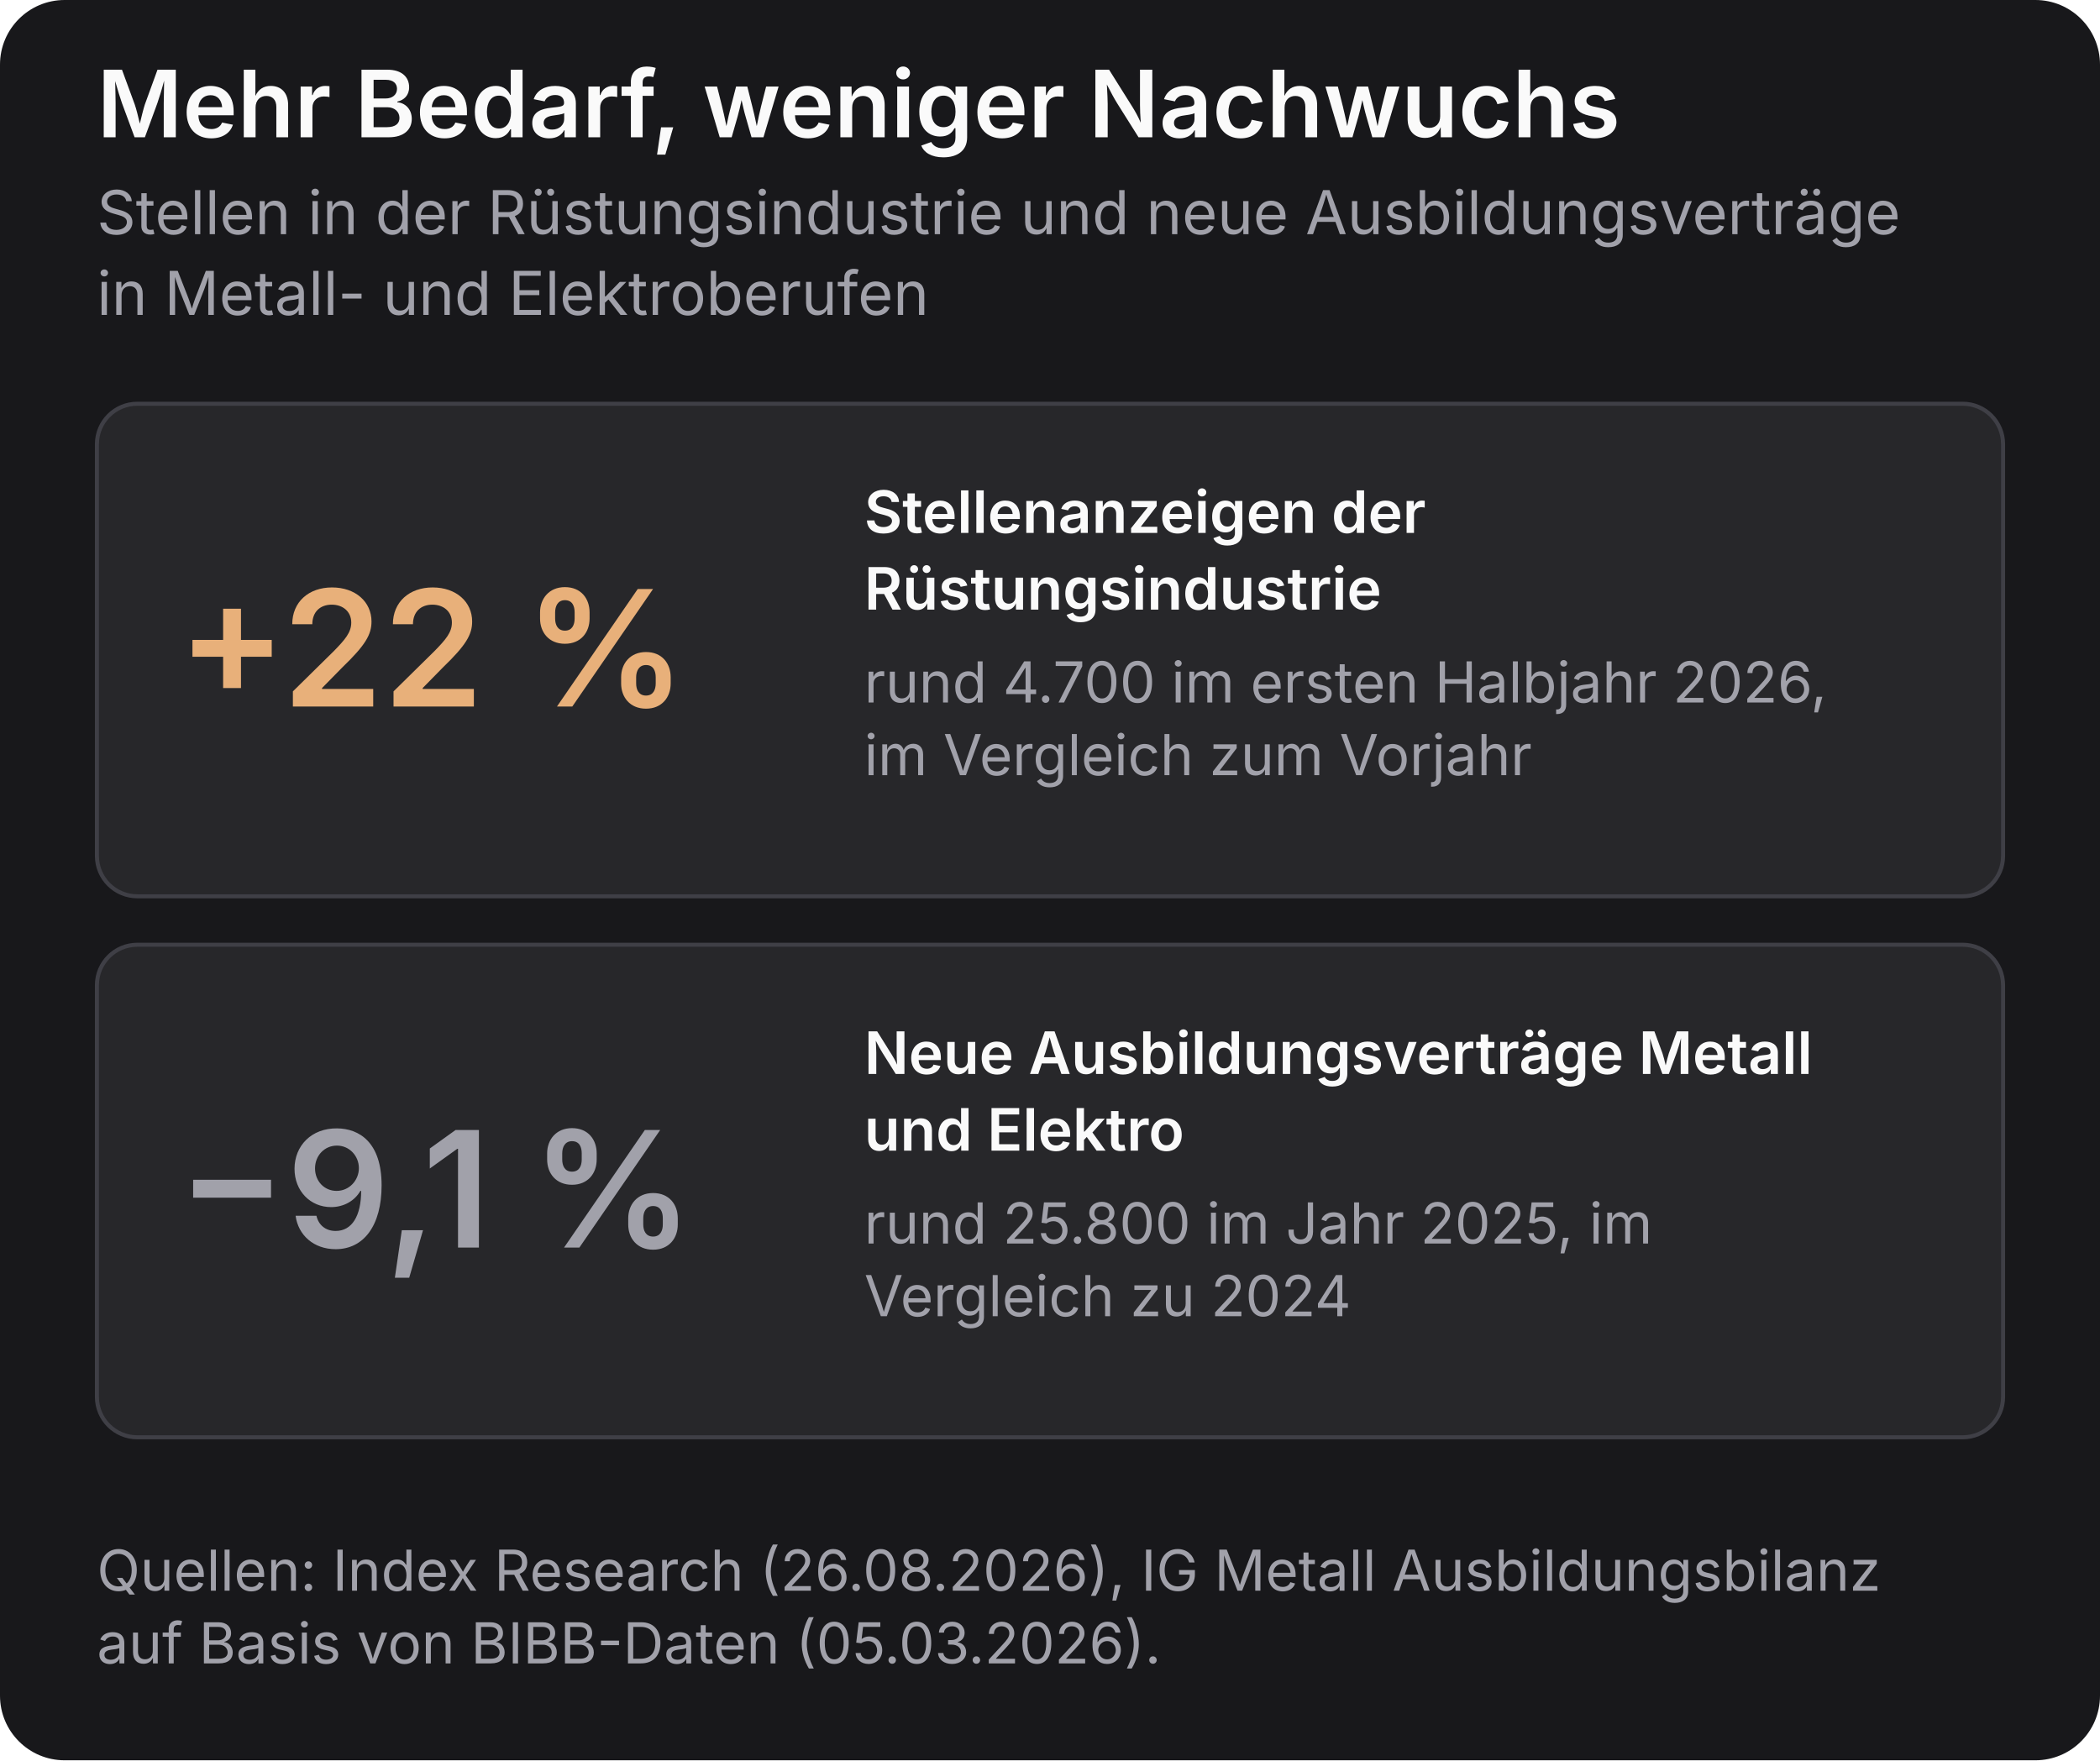
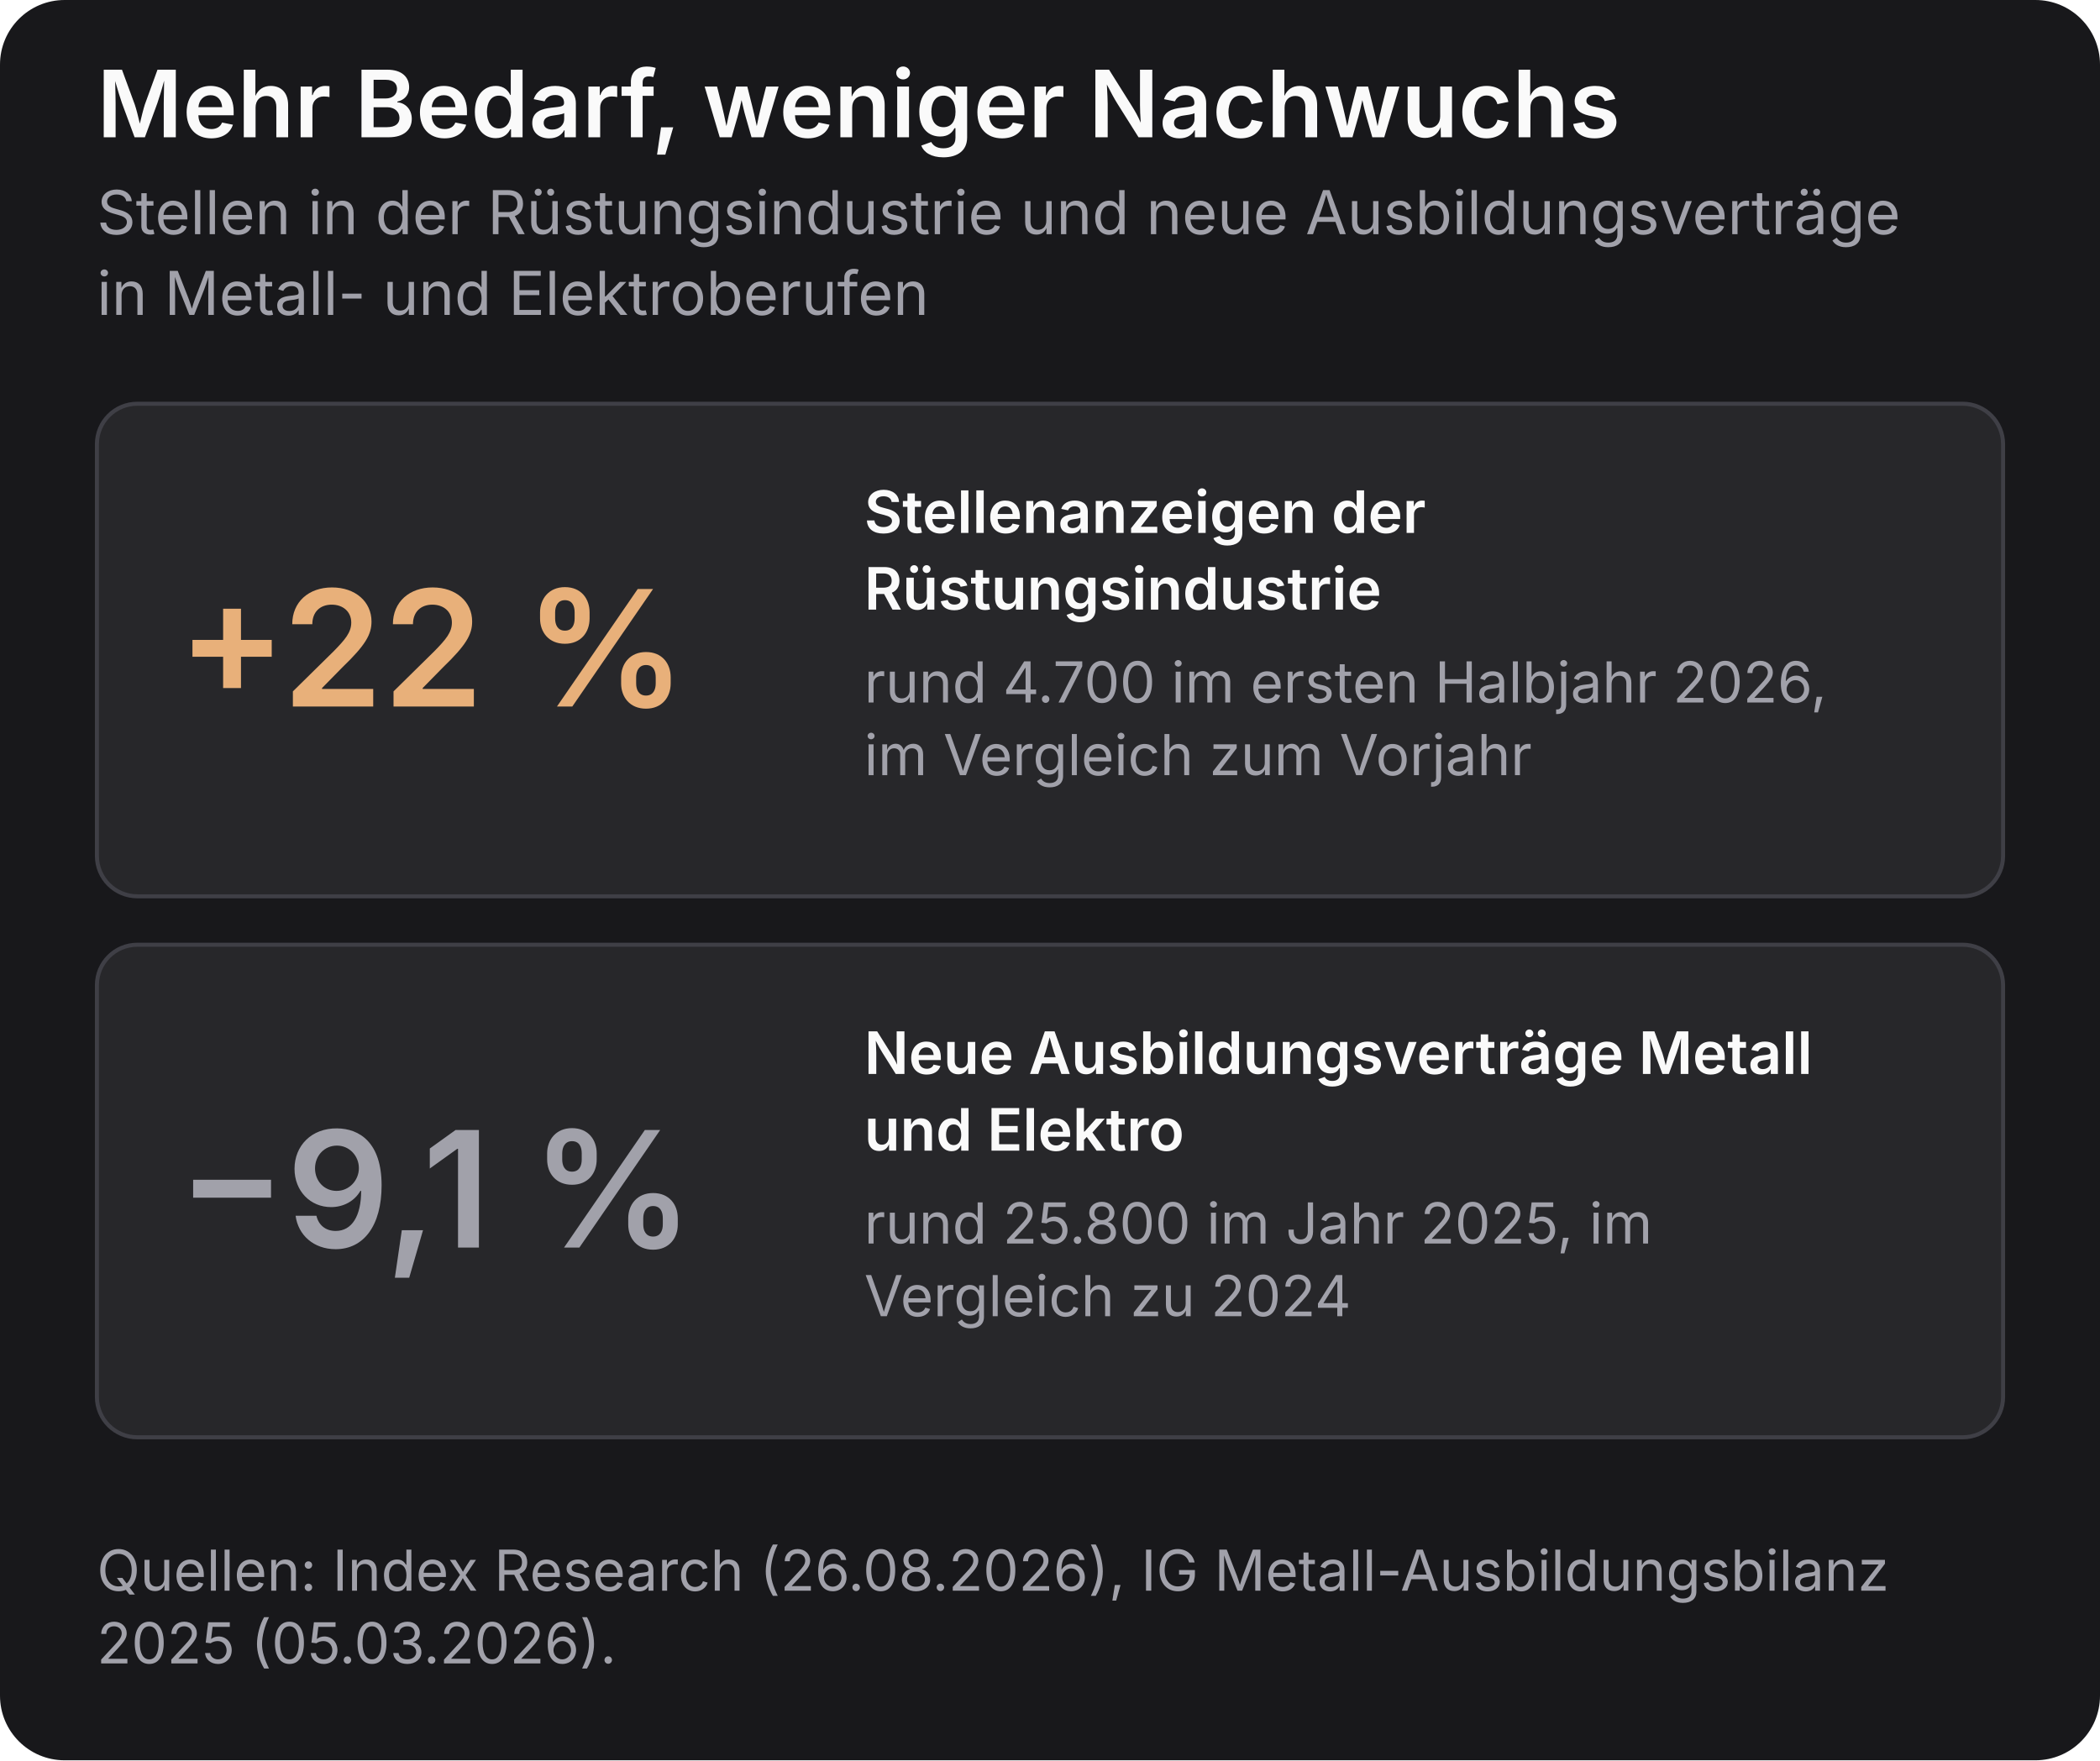
<svg xmlns="http://www.w3.org/2000/svg" width="520" height="436" viewBox="0 0 520 436" role="img" aria-label="Gegenüberstellung: Die Rüstungsindustrie hat im ersten Halbjahr 2026 22 Prozent mehr Stellen ausgeschrieben als im Vorjahr, rund 4.700. In den klassischen Metall- und Elektroberufen wurden 2025 9,1 Prozent weniger Ausbildungsverträge geschlossen als 2024, rund 25.800. Quellen: Index Research, IG Metall Ausbildungsbilanz.">
  <defs>
    <marker id="ar" markerWidth="8" markerHeight="8" refX="6" refY="3" orient="auto">
      <path d="M0,0 L6,3 L0,6 Z" fill="#a1a1aa" />
    </marker>
  </defs>
  <rect x="0" y="0" width="520" height="436" rx="16" fill="#18181b" />
  <text x="24" y="34" font-family="'Inter', system-ui, -apple-system, sans-serif" font-size="23" fill="#fafafa" font-weight="600">Mehr Bedarf, weniger Nachwuchs</text>
  <text x="24" y="58" font-family="'Inter', system-ui, -apple-system, sans-serif" font-size="15" fill="#a1a1aa">Stellen in der Rüstungsindustrie und neue Ausbildungsverträge</text>
  <text x="24" y="78" font-family="'Inter', system-ui, -apple-system, sans-serif" font-size="15" fill="#a1a1aa">in Metall- und Elektroberufen</text>
  <rect x="24" y="100" width="472" height="122" rx="10" fill="#27272a" stroke="#3f3f46" stroke-width="1" />
  <text x="44" y="175.0" font-family="'Inter', system-ui, -apple-system, sans-serif" font-size="40" fill="#e8b07a" font-weight="600">+22 %</text>
  <text x="214" y="132" font-family="'Inter', system-ui, -apple-system, sans-serif" font-size="14.5" fill="#fafafa" font-weight="600">Stellenanzeigen der</text>
  <text x="214" y="151" font-family="'Inter', system-ui, -apple-system, sans-serif" font-size="14.5" fill="#fafafa" font-weight="600">Rüstungsindustrie</text>
  <text x="214" y="174" font-family="'Inter', system-ui, -apple-system, sans-serif" font-size="14" fill="#a1a1aa">rund 4.700 im ersten Halbjahr 2026,</text>
  <text x="214" y="192" font-family="'Inter', system-ui, -apple-system, sans-serif" font-size="14" fill="#a1a1aa">im Vergleich zum Vorjahr</text>
  <rect x="24" y="234" width="472" height="122" rx="10" fill="#27272a" stroke="#3f3f46" stroke-width="1" />
  <text x="44" y="309.0" font-family="'Inter', system-ui, -apple-system, sans-serif" font-size="40" fill="#a1a1aa" font-weight="600">−9,1 %</text>
  <text x="214" y="266" font-family="'Inter', system-ui, -apple-system, sans-serif" font-size="14.5" fill="#fafafa" font-weight="600">Neue Ausbildungsverträge Metall</text>
  <text x="214" y="285" font-family="'Inter', system-ui, -apple-system, sans-serif" font-size="14.5" fill="#fafafa" font-weight="600">und Elektro</text>
  <text x="214" y="308" font-family="'Inter', system-ui, -apple-system, sans-serif" font-size="14" fill="#a1a1aa">rund 25.800 im Jahr 2025, im</text>
  <text x="214" y="326" font-family="'Inter', system-ui, -apple-system, sans-serif" font-size="14" fill="#a1a1aa">Vergleich zu 2024</text>
-   <text x="24" y="394" font-family="'Inter', system-ui, -apple-system, sans-serif" font-size="14" fill="#a1a1aa">Quellen: Index Research (26.08.2026), IG Metall Ausbildungsbilanz</text>
-   <text x="24" y="412" font-family="'Inter', system-ui, -apple-system, sans-serif" font-size="14" fill="#a1a1aa">auf Basis von BIBB-Daten (05.03.2026).</text>
+   <text x="24" y="394" font-family="'Inter', system-ui, -apple-system, sans-serif" font-size="14" fill="#a1a1aa">Quellen: Index Research (26.08.2026), IG Metall-Ausbildungsbilanz</text>
+   <text x="24" y="412" font-family="'Inter', system-ui, -apple-system, sans-serif" font-size="14" fill="#a1a1aa">2025 (05.03.2026).</text>
</svg>
